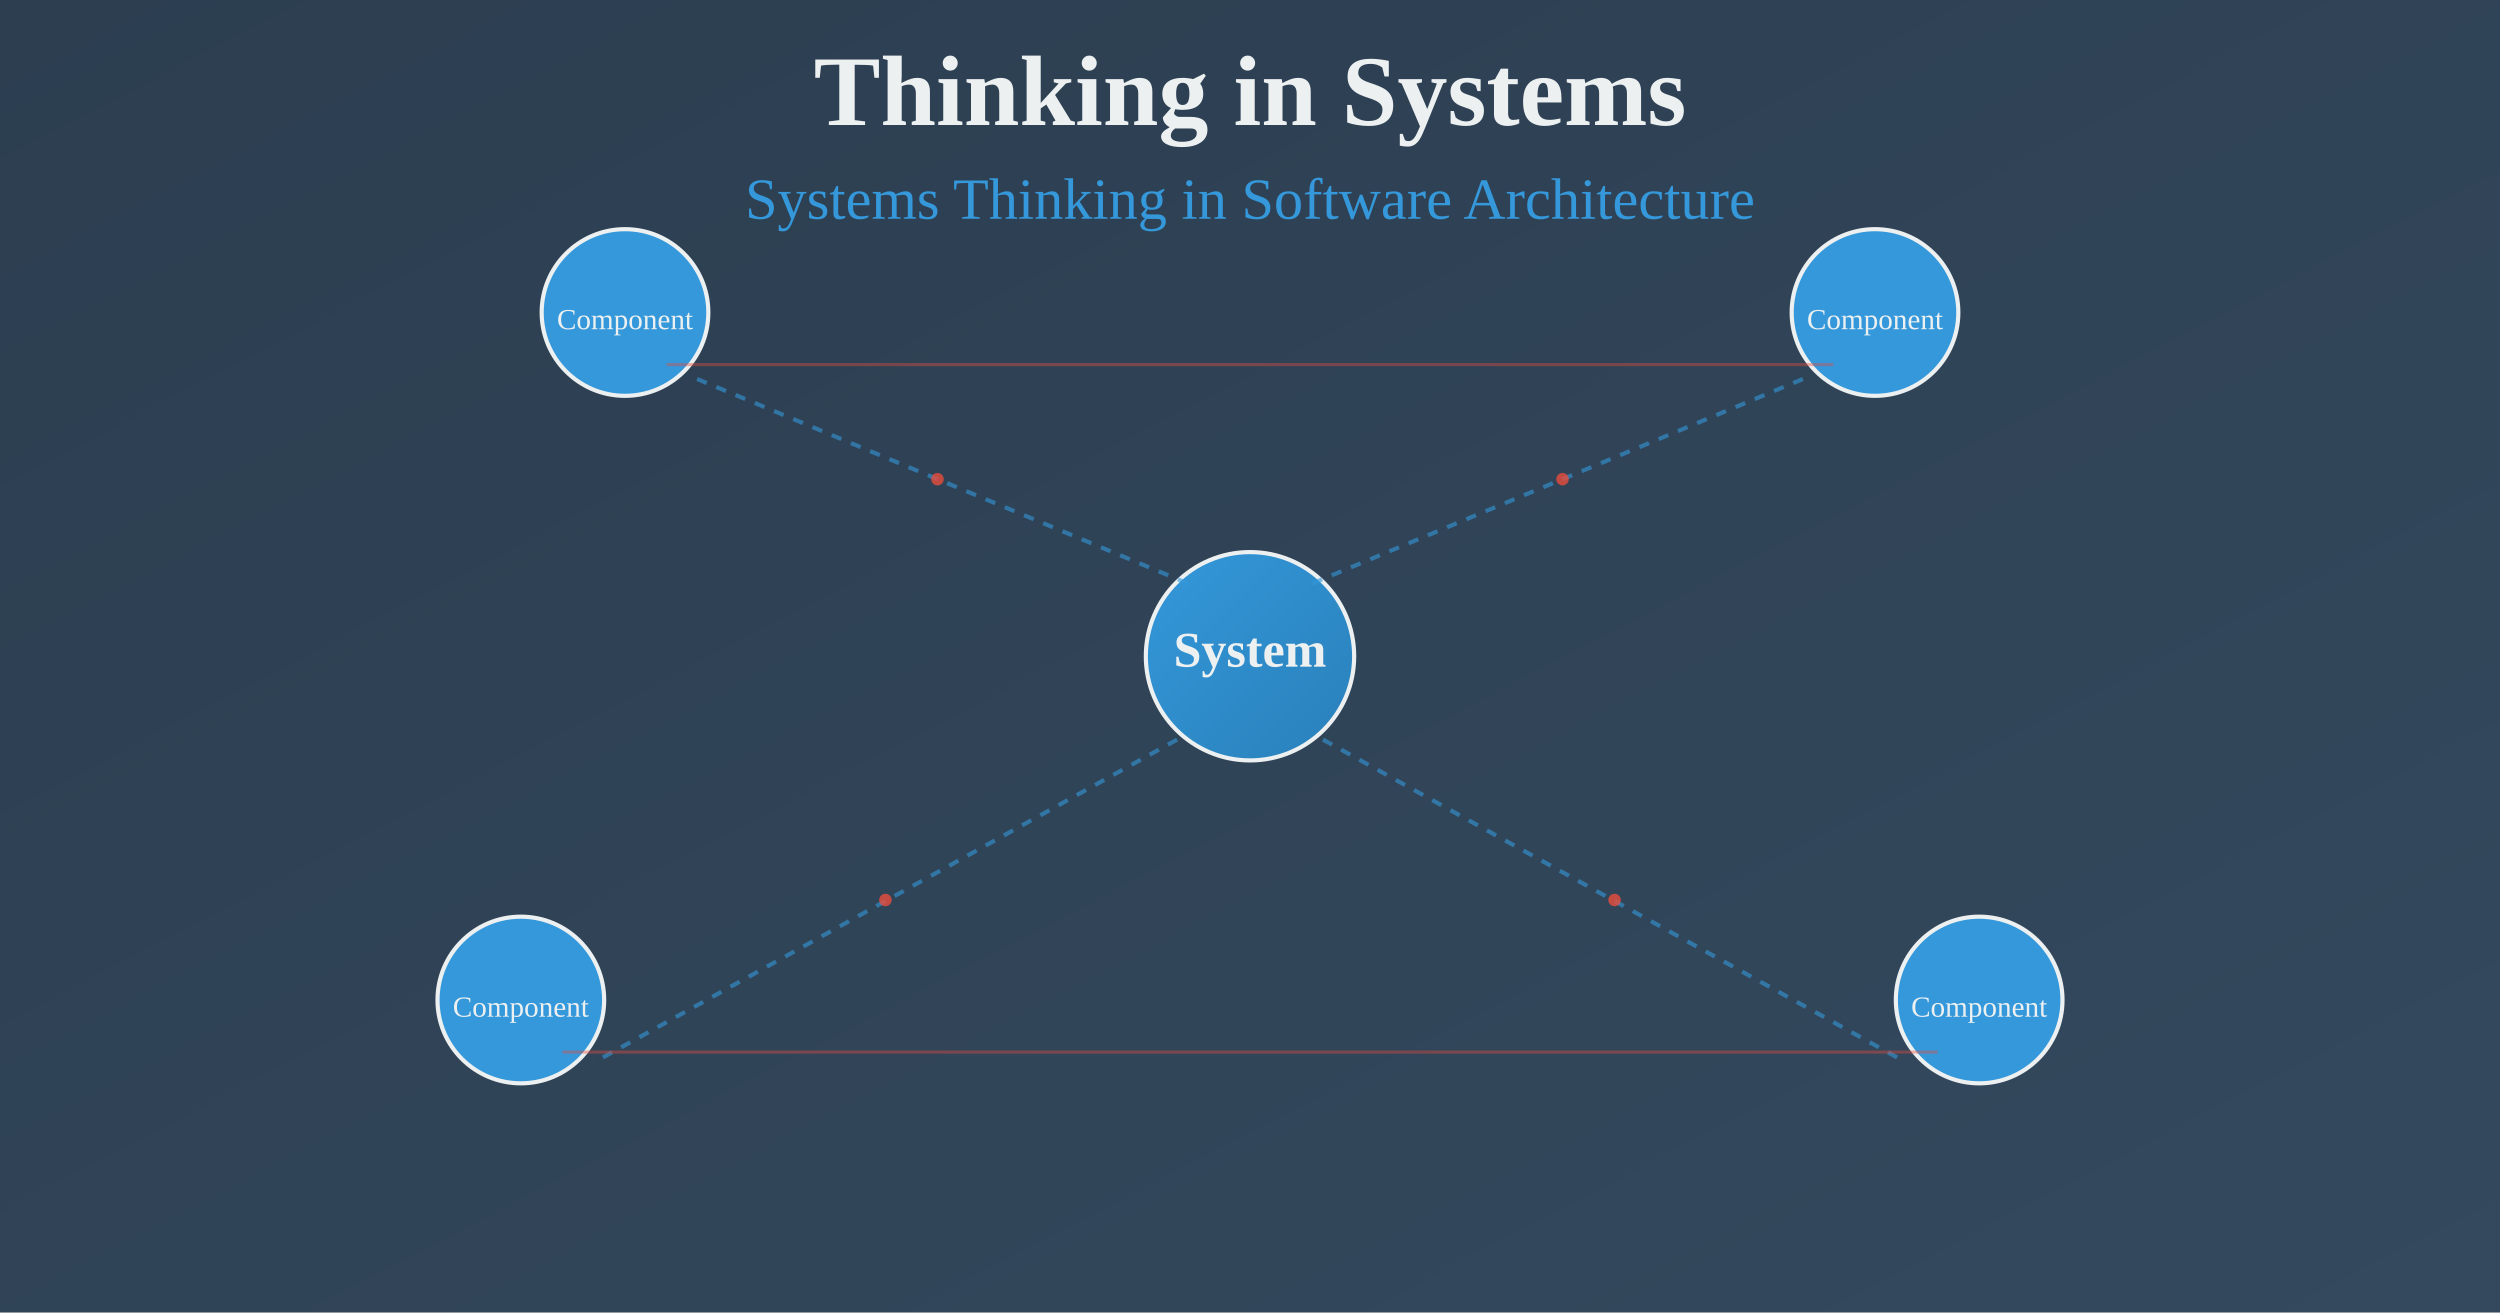
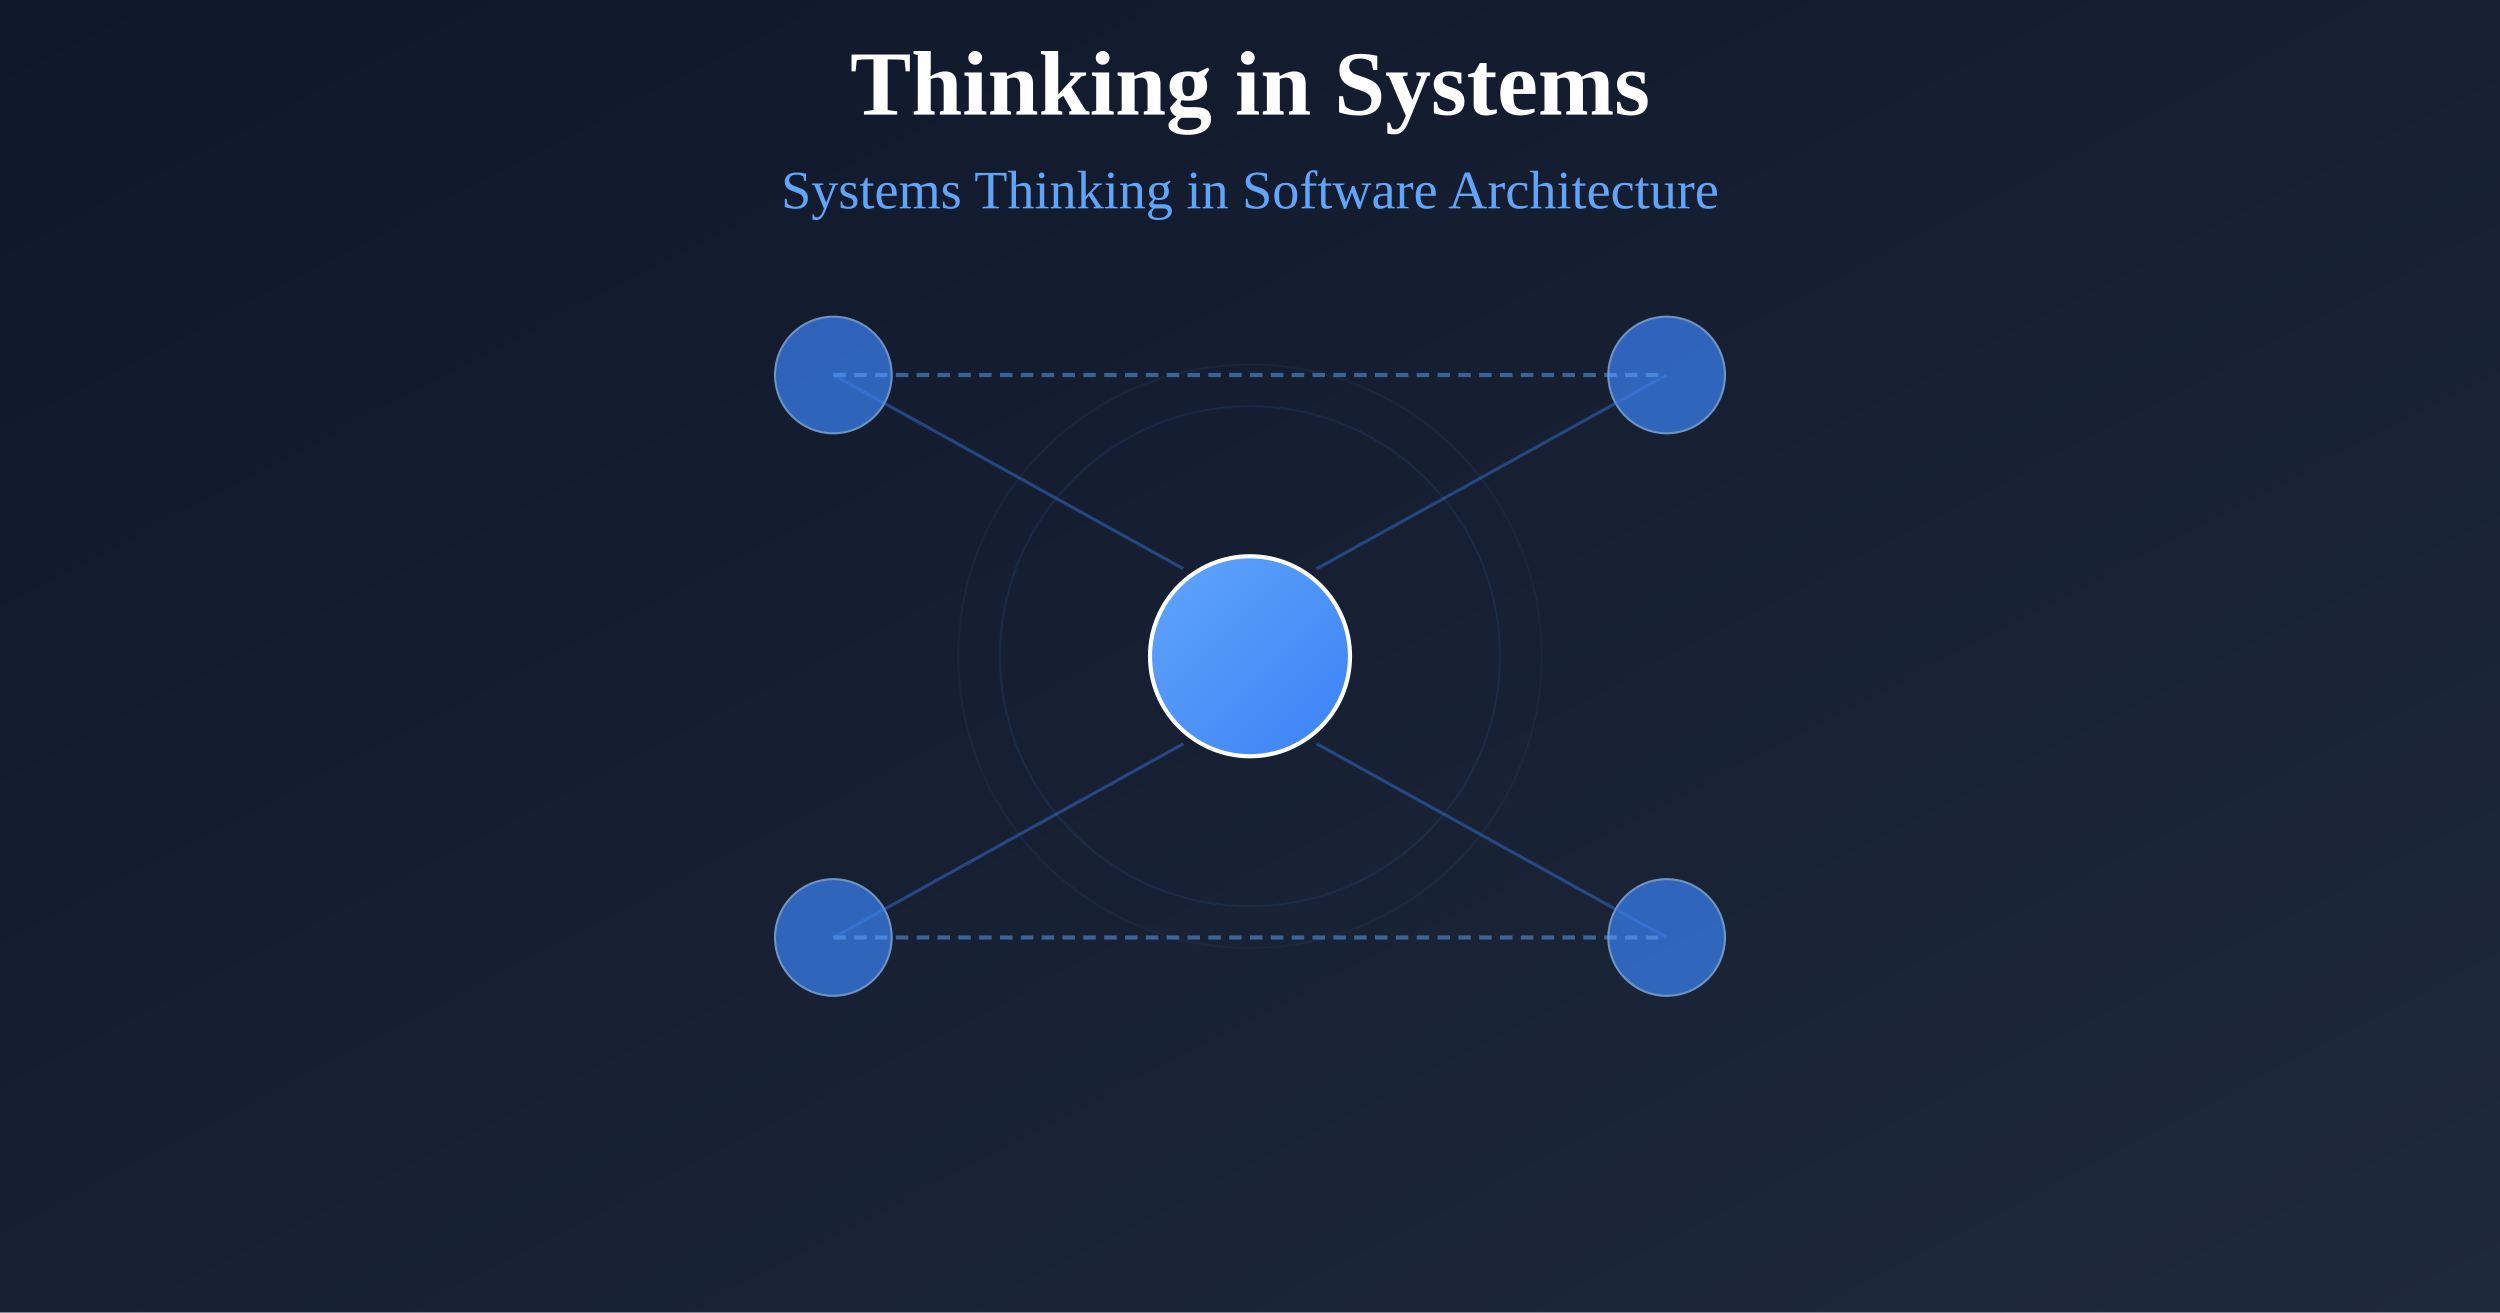
<svg xmlns="http://www.w3.org/2000/svg" width="1200" height="630" viewBox="0 0 1200 630">
  <defs>
    <linearGradient id="bgGradient" x1="0%" y1="0%" x2="100%" y2="100%">
-       <stop offset="0%" style="stop-color:#2c3e50;stop-opacity:1" />
-       <stop offset="100%" style="stop-color:#34495e;stop-opacity:1" />
+       <stop offset="0%" stop-color="#0f172a" />
+       <stop offset="100%" stop-color="#1e293b" />
    </linearGradient>
-     <linearGradient id="accentGradient" x1="0%" y1="0%" x2="100%" y2="100%">
-       <stop offset="0%" style="stop-color:#3498db;stop-opacity:1" />
-       <stop offset="100%" style="stop-color:#2980b9;stop-opacity:1" />
+     <linearGradient id="nodeGradient" x1="0%" y1="0%" x2="100%" y2="100%">
+       <stop offset="0%" stop-color="#60a5fa" />
+       <stop offset="100%" stop-color="#3b82f6" />
    </linearGradient>
  </defs>
  <rect width="1200" height="630" fill="url(#bgGradient)" />
-   <circle cx="600" cy="315" r="50" fill="url(#accentGradient)" stroke="#ecf0f1" stroke-width="2" />
-   <text x="600" y="320" text-anchor="middle" font-size="24" font-weight="bold" fill="#ecf0f1">System</text>
-   <circle cx="300" cy="150" r="40" fill="#3498db" stroke="#ecf0f1" stroke-width="2" />
-   <text x="300" y="158" text-anchor="middle" font-size="14" fill="#ecf0f1">Component</text>
-   <circle cx="900" cy="150" r="40" fill="#3498db" stroke="#ecf0f1" stroke-width="2" />
-   <text x="900" y="158" text-anchor="middle" font-size="14" fill="#ecf0f1">Component</text>
-   <circle cx="250" cy="480" r="40" fill="#3498db" stroke="#ecf0f1" stroke-width="2" />
-   <text x="250" y="488" text-anchor="middle" font-size="14" fill="#ecf0f1">Component</text>
-   <circle cx="950" cy="480" r="40" fill="#3498db" stroke="#ecf0f1" stroke-width="2" />
-   <text x="950" y="488" text-anchor="middle" font-size="14" fill="#ecf0f1">Component</text>
-   <line x1="570" y1="280" x2="330" y2="180" stroke="#3498db" stroke-width="2" stroke-dasharray="5,5" opacity="0.6" />
-   <circle cx="450" cy="230" r="3" fill="#e74c3c" opacity="0.8" />
-   <line x1="630" y1="280" x2="870" y2="180" stroke="#3498db" stroke-width="2" stroke-dasharray="5,5" opacity="0.6" />
-   <circle cx="750" cy="230" r="3" fill="#e74c3c" opacity="0.8" />
-   <line x1="565" y1="355" x2="285" y2="510" stroke="#3498db" stroke-width="2" stroke-dasharray="5,5" opacity="0.6" />
-   <circle cx="425" cy="432" r="3" fill="#e74c3c" opacity="0.8" />
-   <line x1="635" y1="355" x2="915" y2="510" stroke="#3498db" stroke-width="2" stroke-dasharray="5,5" opacity="0.6" />
-   <circle cx="775" cy="432" r="3" fill="#e74c3c" opacity="0.8" />
-   <line x1="320" y1="175" x2="880" y2="175" stroke="#e74c3c" stroke-width="1.5" opacity="0.4" />
-   <line x1="270" y1="505" x2="930" y2="505" stroke="#e74c3c" stroke-width="1.5" opacity="0.4" />
-   <text x="600" y="60" text-anchor="middle" font-size="48" font-weight="bold" fill="#ecf0f1">Thinking in Systems</text>
-   <text x="600" y="105" text-anchor="middle" font-size="28" fill="#3498db">Systems Thinking in Software Architecture</text>
+   <circle cx="600" cy="315" r="48" fill="url(#nodeGradient)" stroke="#ffffff" stroke-width="2" />
+   <circle cx="400" cy="180" r="28" fill="#3b82f6" opacity="0.7" stroke="#93c5fd" stroke-width="1" />
+   <circle cx="800" cy="180" r="28" fill="#3b82f6" opacity="0.7" stroke="#93c5fd" stroke-width="1" />
+   <circle cx="400" cy="450" r="28" fill="#3b82f6" opacity="0.7" stroke="#93c5fd" stroke-width="1" />
+   <circle cx="800" cy="450" r="28" fill="#3b82f6" opacity="0.7" stroke="#93c5fd" stroke-width="1" />
+   <line x1="400" y1="180" x2="800" y2="180" stroke="#60a5fa" stroke-width="2" stroke-dasharray="6,4" opacity="0.5" />
+   <line x1="400" y1="450" x2="800" y2="450" stroke="#60a5fa" stroke-width="2" stroke-dasharray="6,4" opacity="0.5" />
+   <line x1="400" y1="180" x2="568" y2="273" stroke="#3b82f6" stroke-width="1.5" opacity="0.4" />
+   <line x1="800" y1="180" x2="632" y2="273" stroke="#3b82f6" stroke-width="1.5" opacity="0.4" />
+   <line x1="400" y1="450" x2="568" y2="357" stroke="#3b82f6" stroke-width="1.5" opacity="0.4" />
+   <line x1="800" y1="450" x2="632" y2="357" stroke="#3b82f6" stroke-width="1.5" opacity="0.4" />
+   <circle cx="600" cy="315" r="120" fill="none" stroke="#3b82f6" stroke-width="1" opacity="0.1" />
+   <circle cx="600" cy="315" r="140" fill="none" stroke="#60a5fa" stroke-width="1" opacity="0.05" />
+   <text x="600" y="55" text-anchor="middle" font-size="44" font-weight="700" fill="#ffffff">Thinking in Systems</text>
+   <text x="600" y="100" text-anchor="middle" font-size="26" fill="#60a5fa">Systems Thinking in Software Architecture</text>
</svg>
